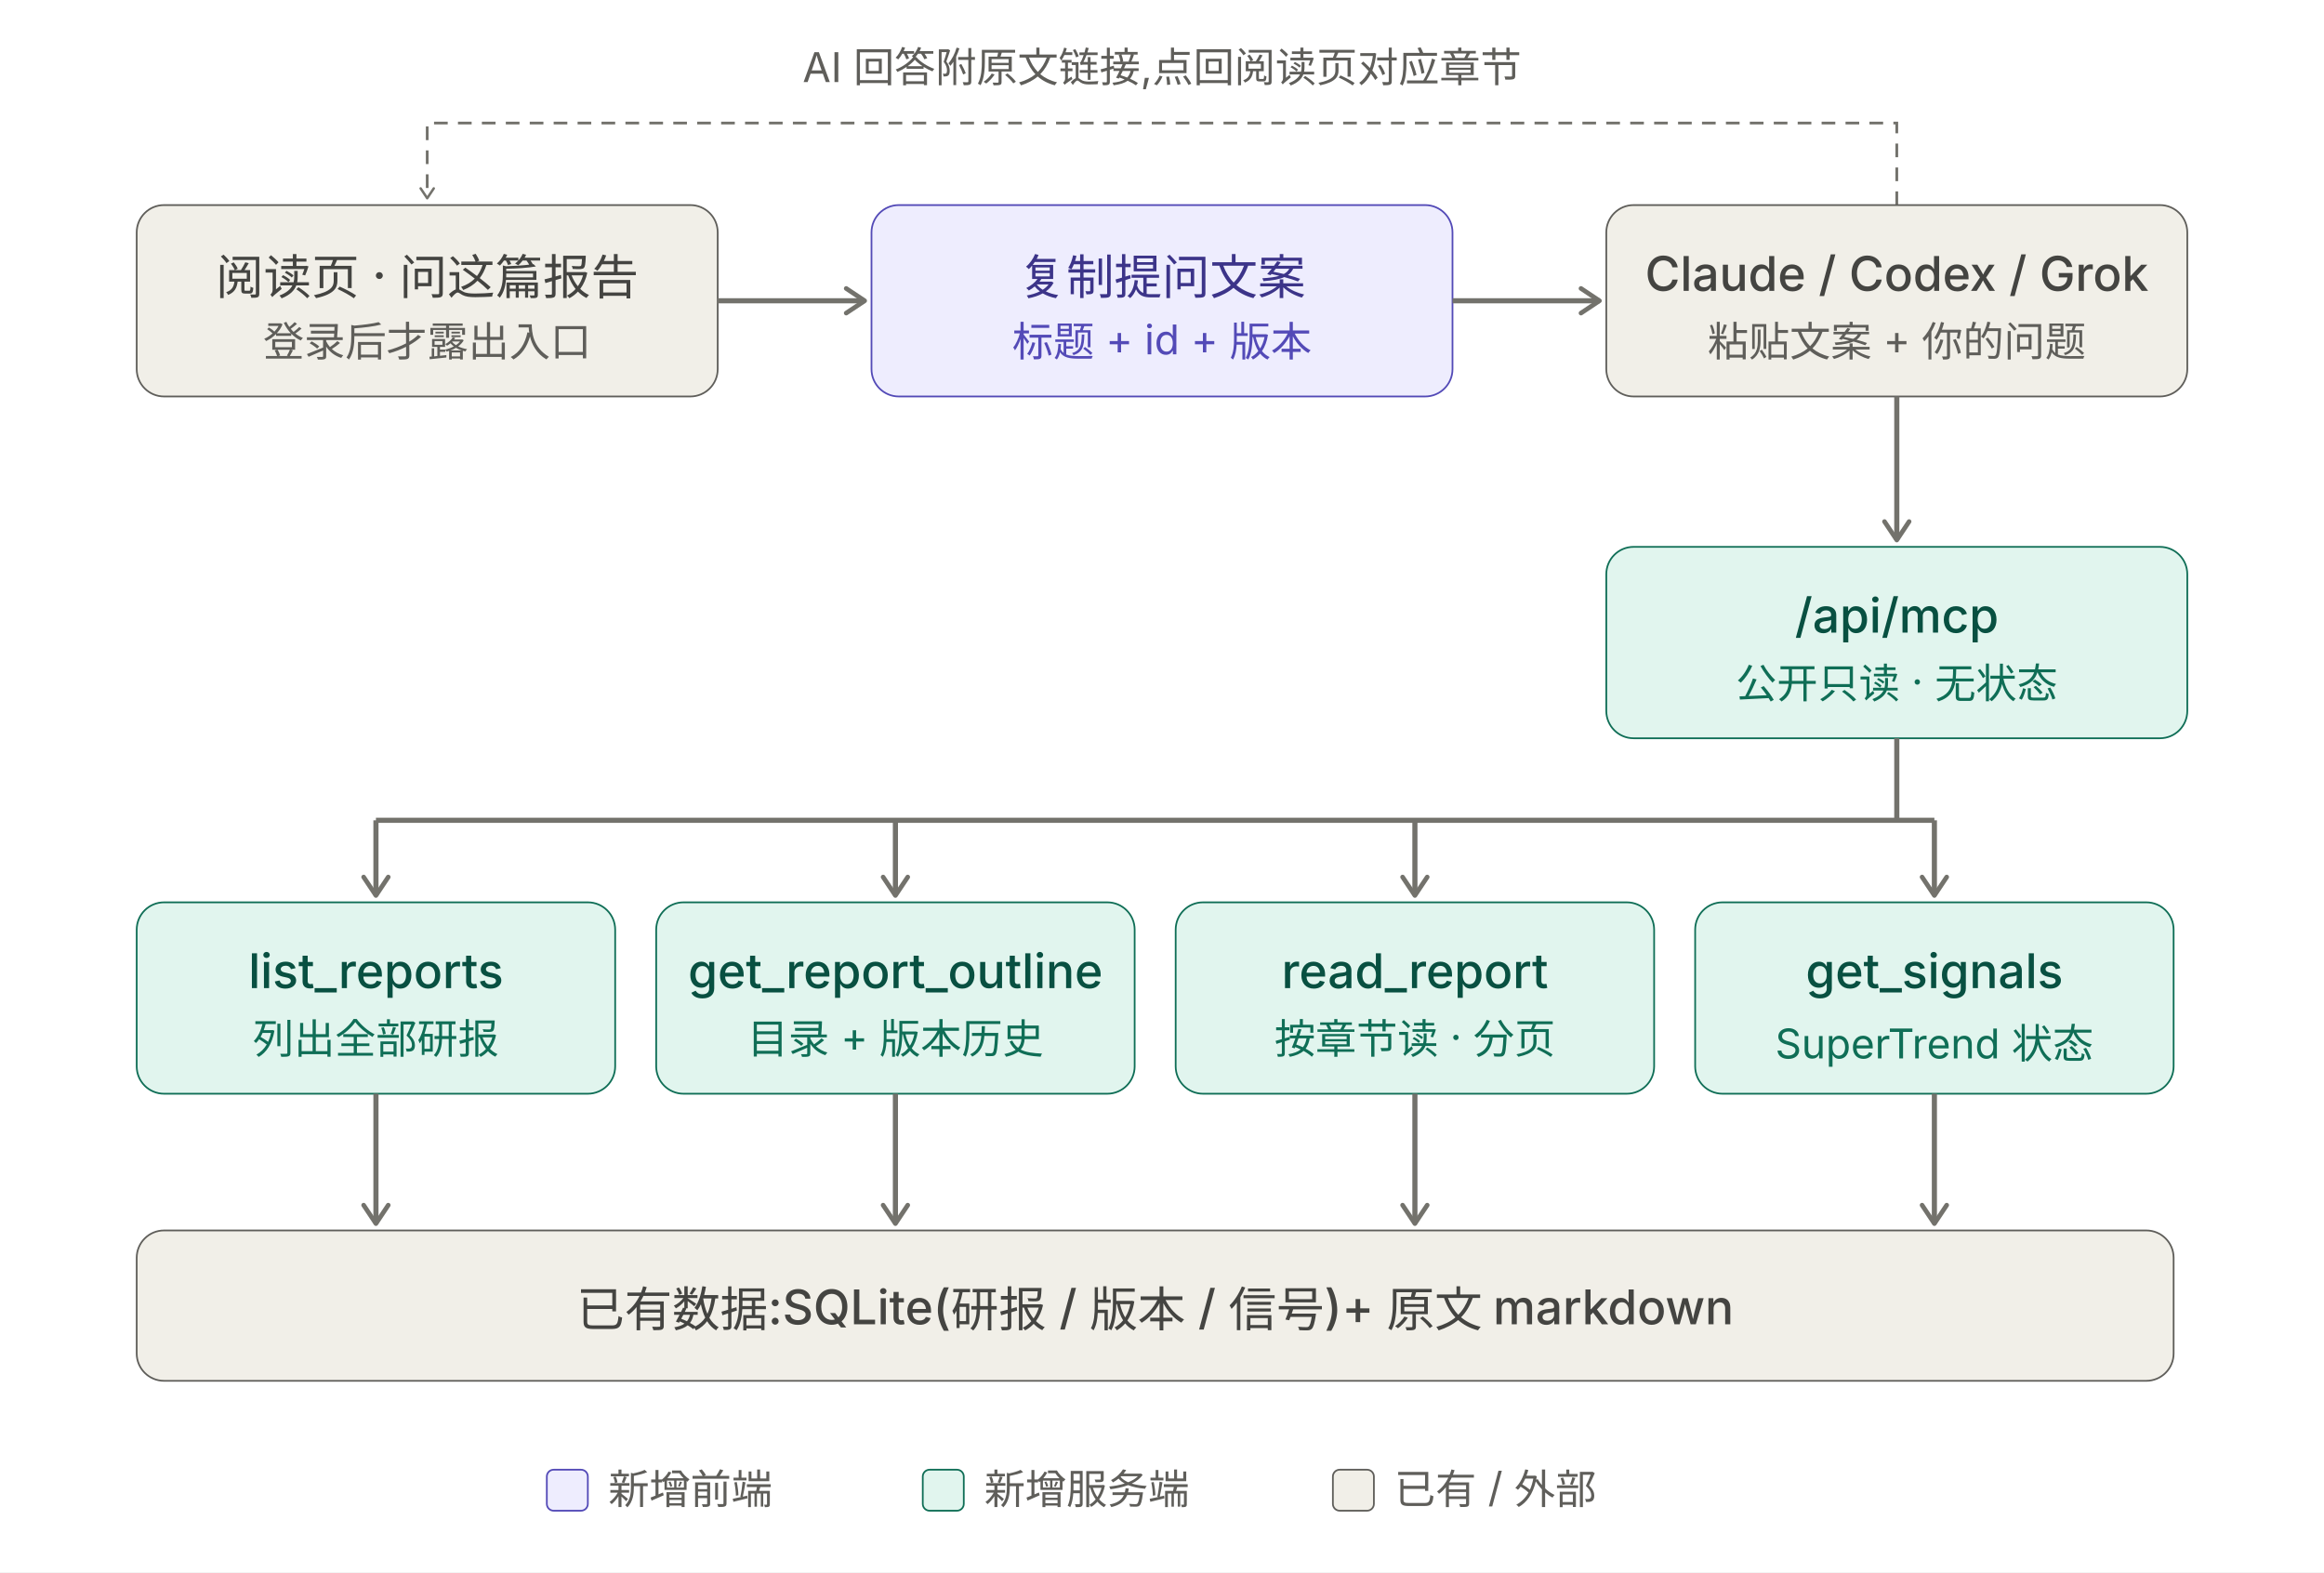
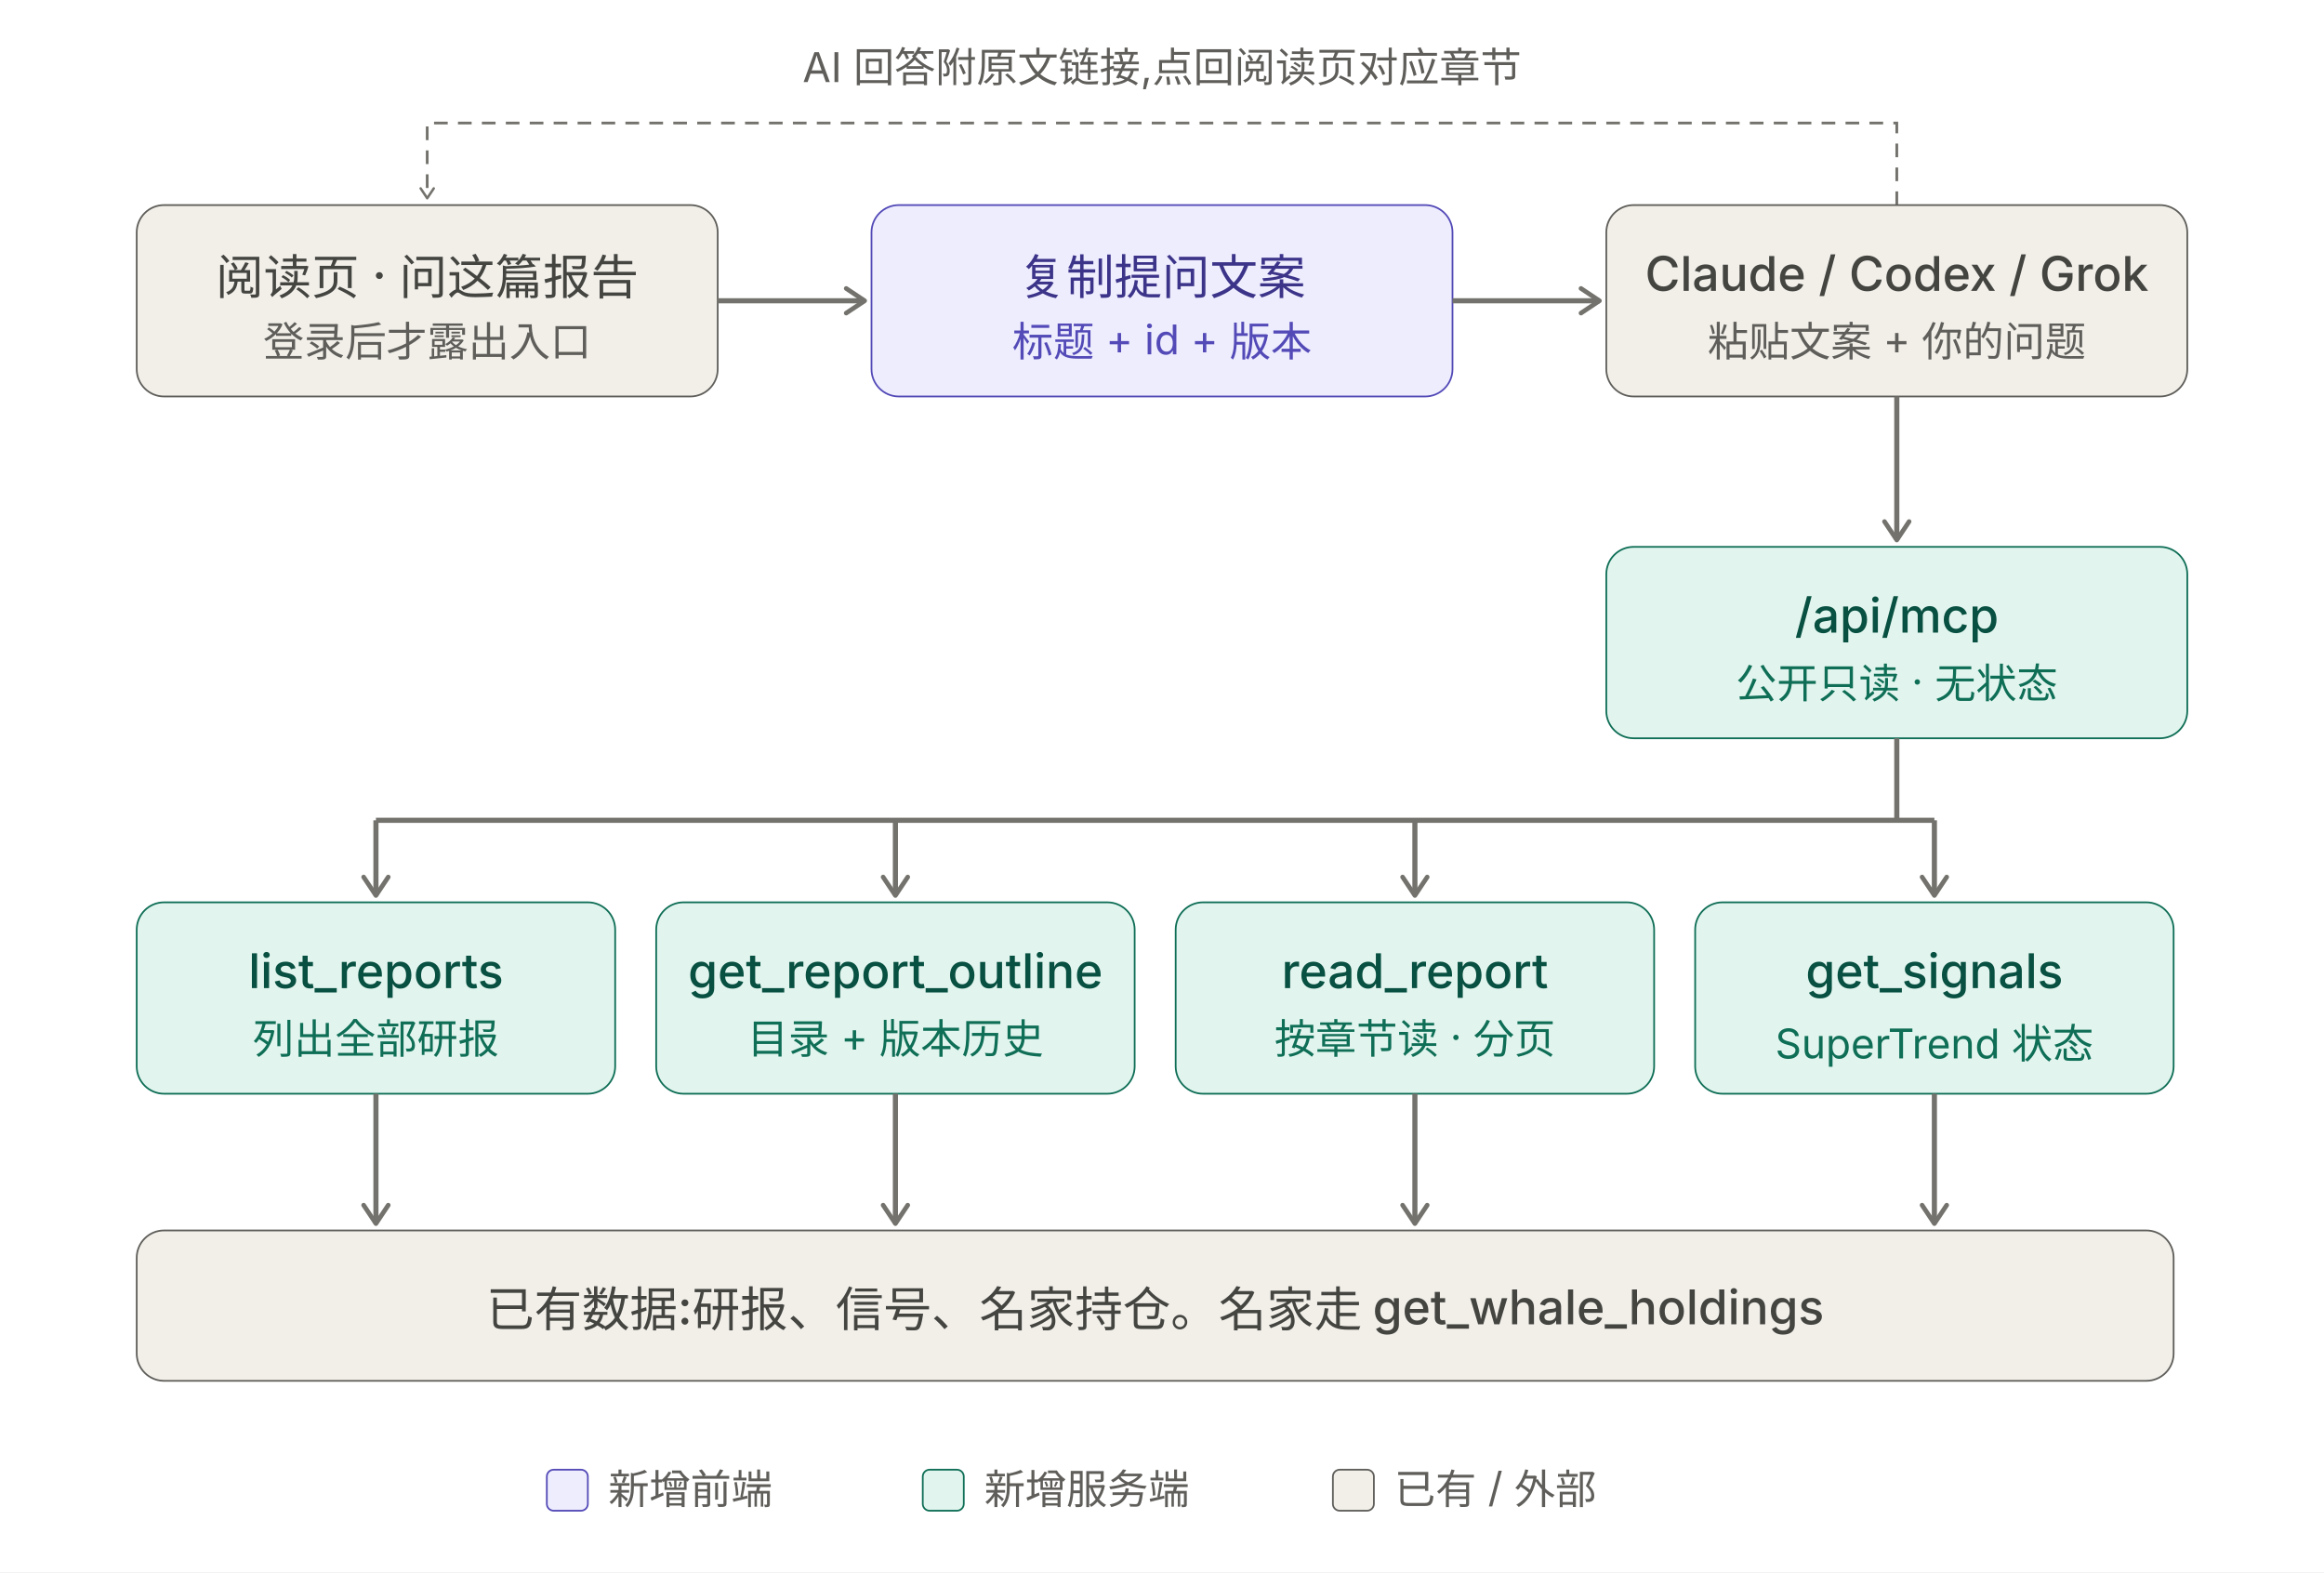
<svg xmlns="http://www.w3.org/2000/svg" width="680" height="460" viewBox="0 0 680 460" role="img" font-family="-apple-system, BlinkMacSystemFont, 'PingFang SC', 'Hiragino Sans GB', 'Microsoft YaHei', sans-serif">
  <defs>
    <marker id="arrow" viewBox="0 0 10 10" refX="8" refY="5" markerWidth="6" markerHeight="6" orient="auto-start-reverse">
      <path d="M2 1L8 5L2 9" fill="none" stroke="#73726C" stroke-width="1.5" stroke-linecap="round" stroke-linejoin="round" />
    </marker>
    <style>
.th{font-size:14px;font-weight:500;text-anchor:middle;dominant-baseline:central}
.ts{font-size:12px;text-anchor:middle;dominant-baseline:central}
.gray rect{fill:#F1EFE8;stroke:#5F5E5A}.gray .th{fill:#444441}.gray .ts{fill:#5F5E5A}
.purple rect{fill:#EEEDFE;stroke:#534AB7}.purple .th{fill:#3C3489}.purple .ts{fill:#534AB7}
.teal rect{fill:#E1F5EE;stroke:#0F6E56}.teal .th{fill:#085041}.teal .ts{fill:#0F6E56}
.arr{stroke:#73726C;stroke-width:1.5;fill:none}
.note{font-size:12px;fill:#5F5E5A}
</style>
  </defs>
  <rect width="680" height="460" fill="#FFFFFF" />
  <text class="note" x="340" y="24" text-anchor="middle">AI 回答附原文链接,点回阅读页对应章节</text>
  <path d="M555 60 V36 H125 V58" fill="none" stroke="#73726C" stroke-width="0.8" stroke-dasharray="4 3" marker-end="url(#arrow)" />
  <g class="gray">
    <rect x="40" y="60" width="170" height="56" rx="8" stroke-width="0.5" />
    <text class="th" x="125" y="80">阅读页 · 问这篇报告</text>
    <text class="ts" x="125" y="99">登录后才露出入口</text>
  </g>
  <line x1="210" y1="88" x2="253" y2="88" class="arr" marker-end="url(#arrow)" />
  <g class="purple">
    <rect x="255" y="60" width="170" height="56" rx="8" stroke-width="0.5" />
    <text class="th" x="340" y="80">复制提问文案</text>
    <text class="ts" x="340" y="99">标题 + id + 版本</text>
  </g>
  <line x1="425" y1="88" x2="468" y2="88" class="arr" marker-end="url(#arrow)" />
  <g class="gray">
    <rect x="470" y="60" width="170" height="56" rx="8" stroke-width="0.5" />
    <text class="th" x="555" y="80">Claude / Codex / Grok</text>
    <text class="ts" x="555" y="99">粘贴文案 + 你的问题</text>
  </g>
  <line x1="555" y1="116" x2="555" y2="158" class="arr" marker-end="url(#arrow)" />
  <g class="teal">
    <rect x="470" y="160" width="170" height="56" rx="8" stroke-width="0.5" />
    <text class="th" x="555" y="180">/api/mcp</text>
    <text class="ts" x="555" y="199">公开只读 · 无状态</text>
  </g>
  <path d="M555 216 V240" class="arr" />
  <path d="M110 240 H566" class="arr" />
  <line x1="110" y1="240" x2="110" y2="262" class="arr" marker-end="url(#arrow)" />
  <line x1="262" y1="240" x2="262" y2="262" class="arr" marker-end="url(#arrow)" />
  <line x1="414" y1="240" x2="414" y2="262" class="arr" marker-end="url(#arrow)" />
  <line x1="566" y1="240" x2="566" y2="262" class="arr" marker-end="url(#arrow)" />
  <g class="teal">
    <rect x="40" y="264" width="140" height="56" rx="8" stroke-width="0.5" />
    <text class="th" x="110" y="284">list_reports</text>
    <text class="ts" x="110" y="303">列出全部研报</text>
  </g>
  <g class="teal">
    <rect x="192" y="264" width="140" height="56" rx="8" stroke-width="0.5" />
    <text class="th" x="262" y="284">get_report_outline</text>
    <text class="ts" x="262" y="303">目录 + 版本历史</text>
  </g>
  <g class="teal">
    <rect x="344" y="264" width="140" height="56" rx="8" stroke-width="0.5" />
    <text class="th" x="414" y="284">read_report</text>
    <text class="ts" x="414" y="303">按章节读 · 分页</text>
  </g>
  <g class="teal">
    <rect x="496" y="264" width="140" height="56" rx="8" stroke-width="0.5" />
    <text class="th" x="566" y="284">get_signals</text>
    <text class="ts" x="566" y="303">SuperTrend 状态</text>
  </g>
  <line x1="110" y1="320" x2="110" y2="358" class="arr" marker-end="url(#arrow)" />
  <line x1="262" y1="320" x2="262" y2="358" class="arr" marker-end="url(#arrow)" />
  <line x1="414" y1="320" x2="414" y2="358" class="arr" marker-end="url(#arrow)" />
  <line x1="566" y1="320" x2="566" y2="358" class="arr" marker-end="url(#arrow)" />
  <g class="gray">
    <rect x="40" y="360" width="596" height="44" rx="8" stroke-width="0.5" />
-     <text class="th" x="338" y="382">已有数据:SQLite(研报 / 版本 / 信号)+ 原文 markdown</text>
+     <text class="th" x="338" y="382">已有数据:研报、信号、名家持仓。名家走 get_whale_holdings</text>
  </g>
  <rect x="160" y="430" width="12" height="12" rx="2" fill="#EEEDFE" stroke="#534AB7" stroke-width="0.5" />
  <text class="note" x="178" y="440">新增前端</text>
  <rect x="270" y="430" width="12" height="12" rx="2" fill="#E1F5EE" stroke="#0F6E56" stroke-width="0.5" />
  <text class="note" x="288" y="440">新增服务端</text>
  <rect x="390" y="430" width="12" height="12" rx="2" fill="#F1EFE8" stroke="#5F5E5A" stroke-width="0.5" />
  <text class="note" x="408" y="440">已有 / 外部</text>
</svg>
